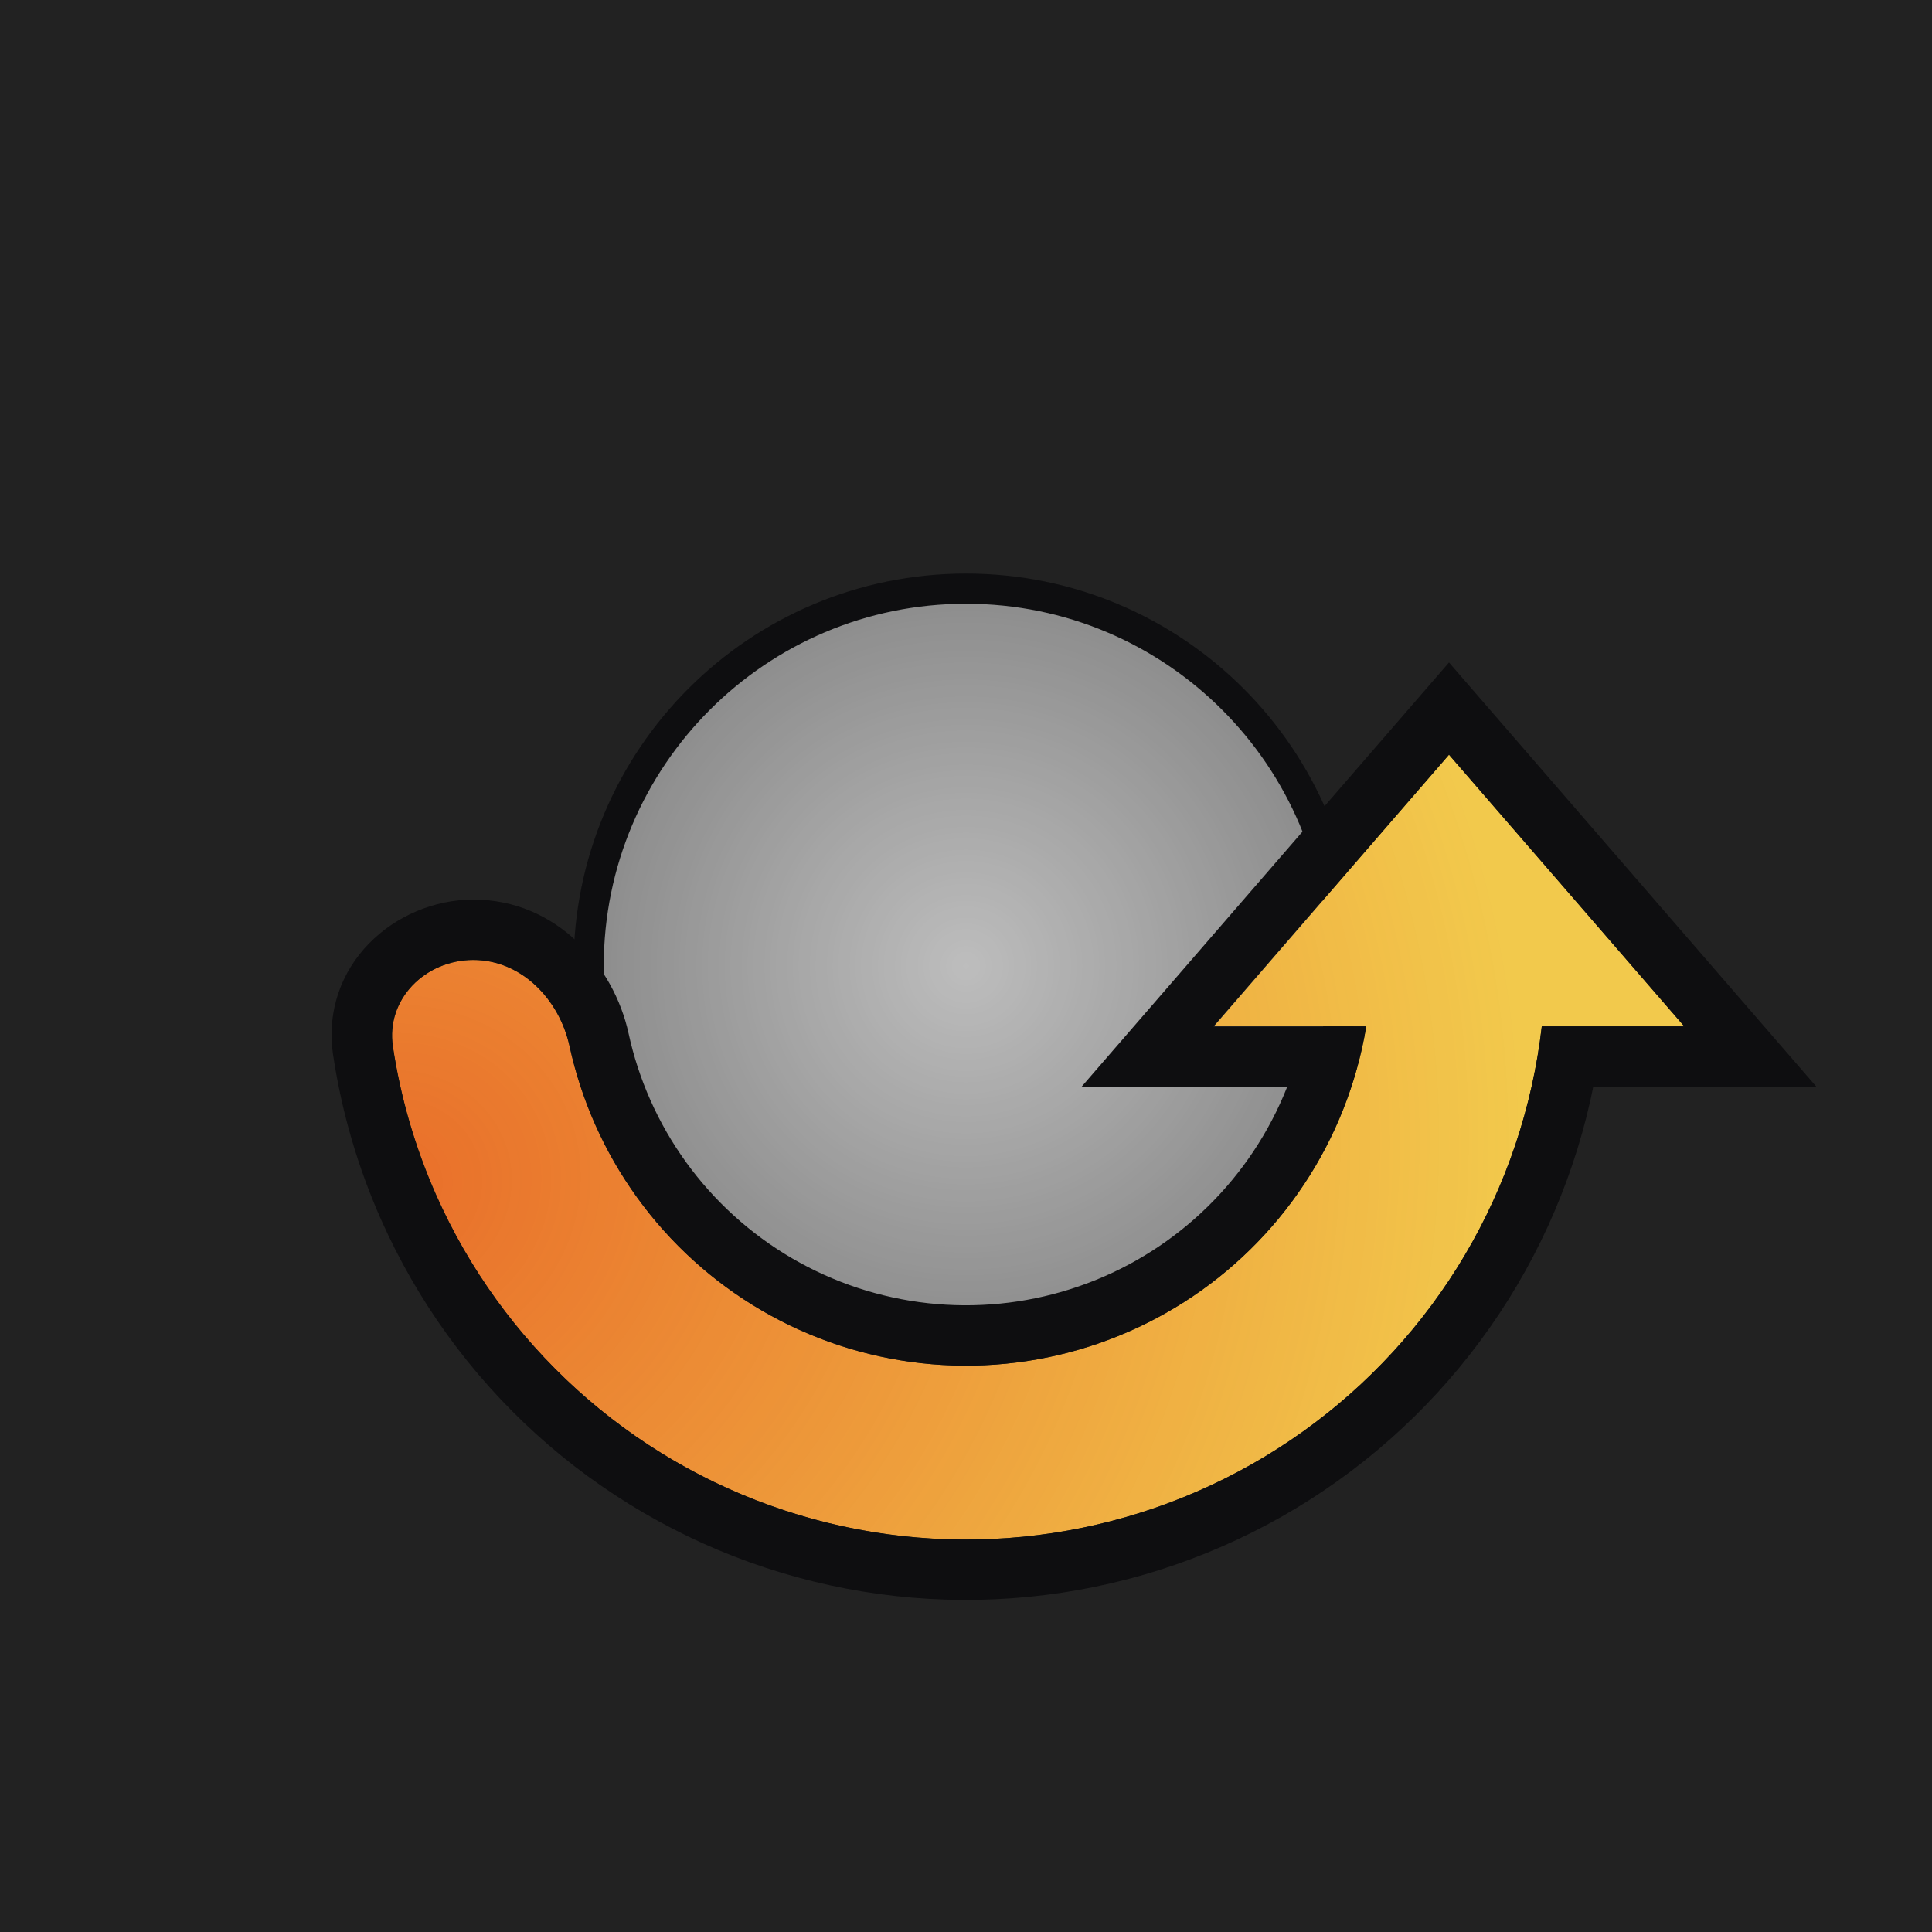
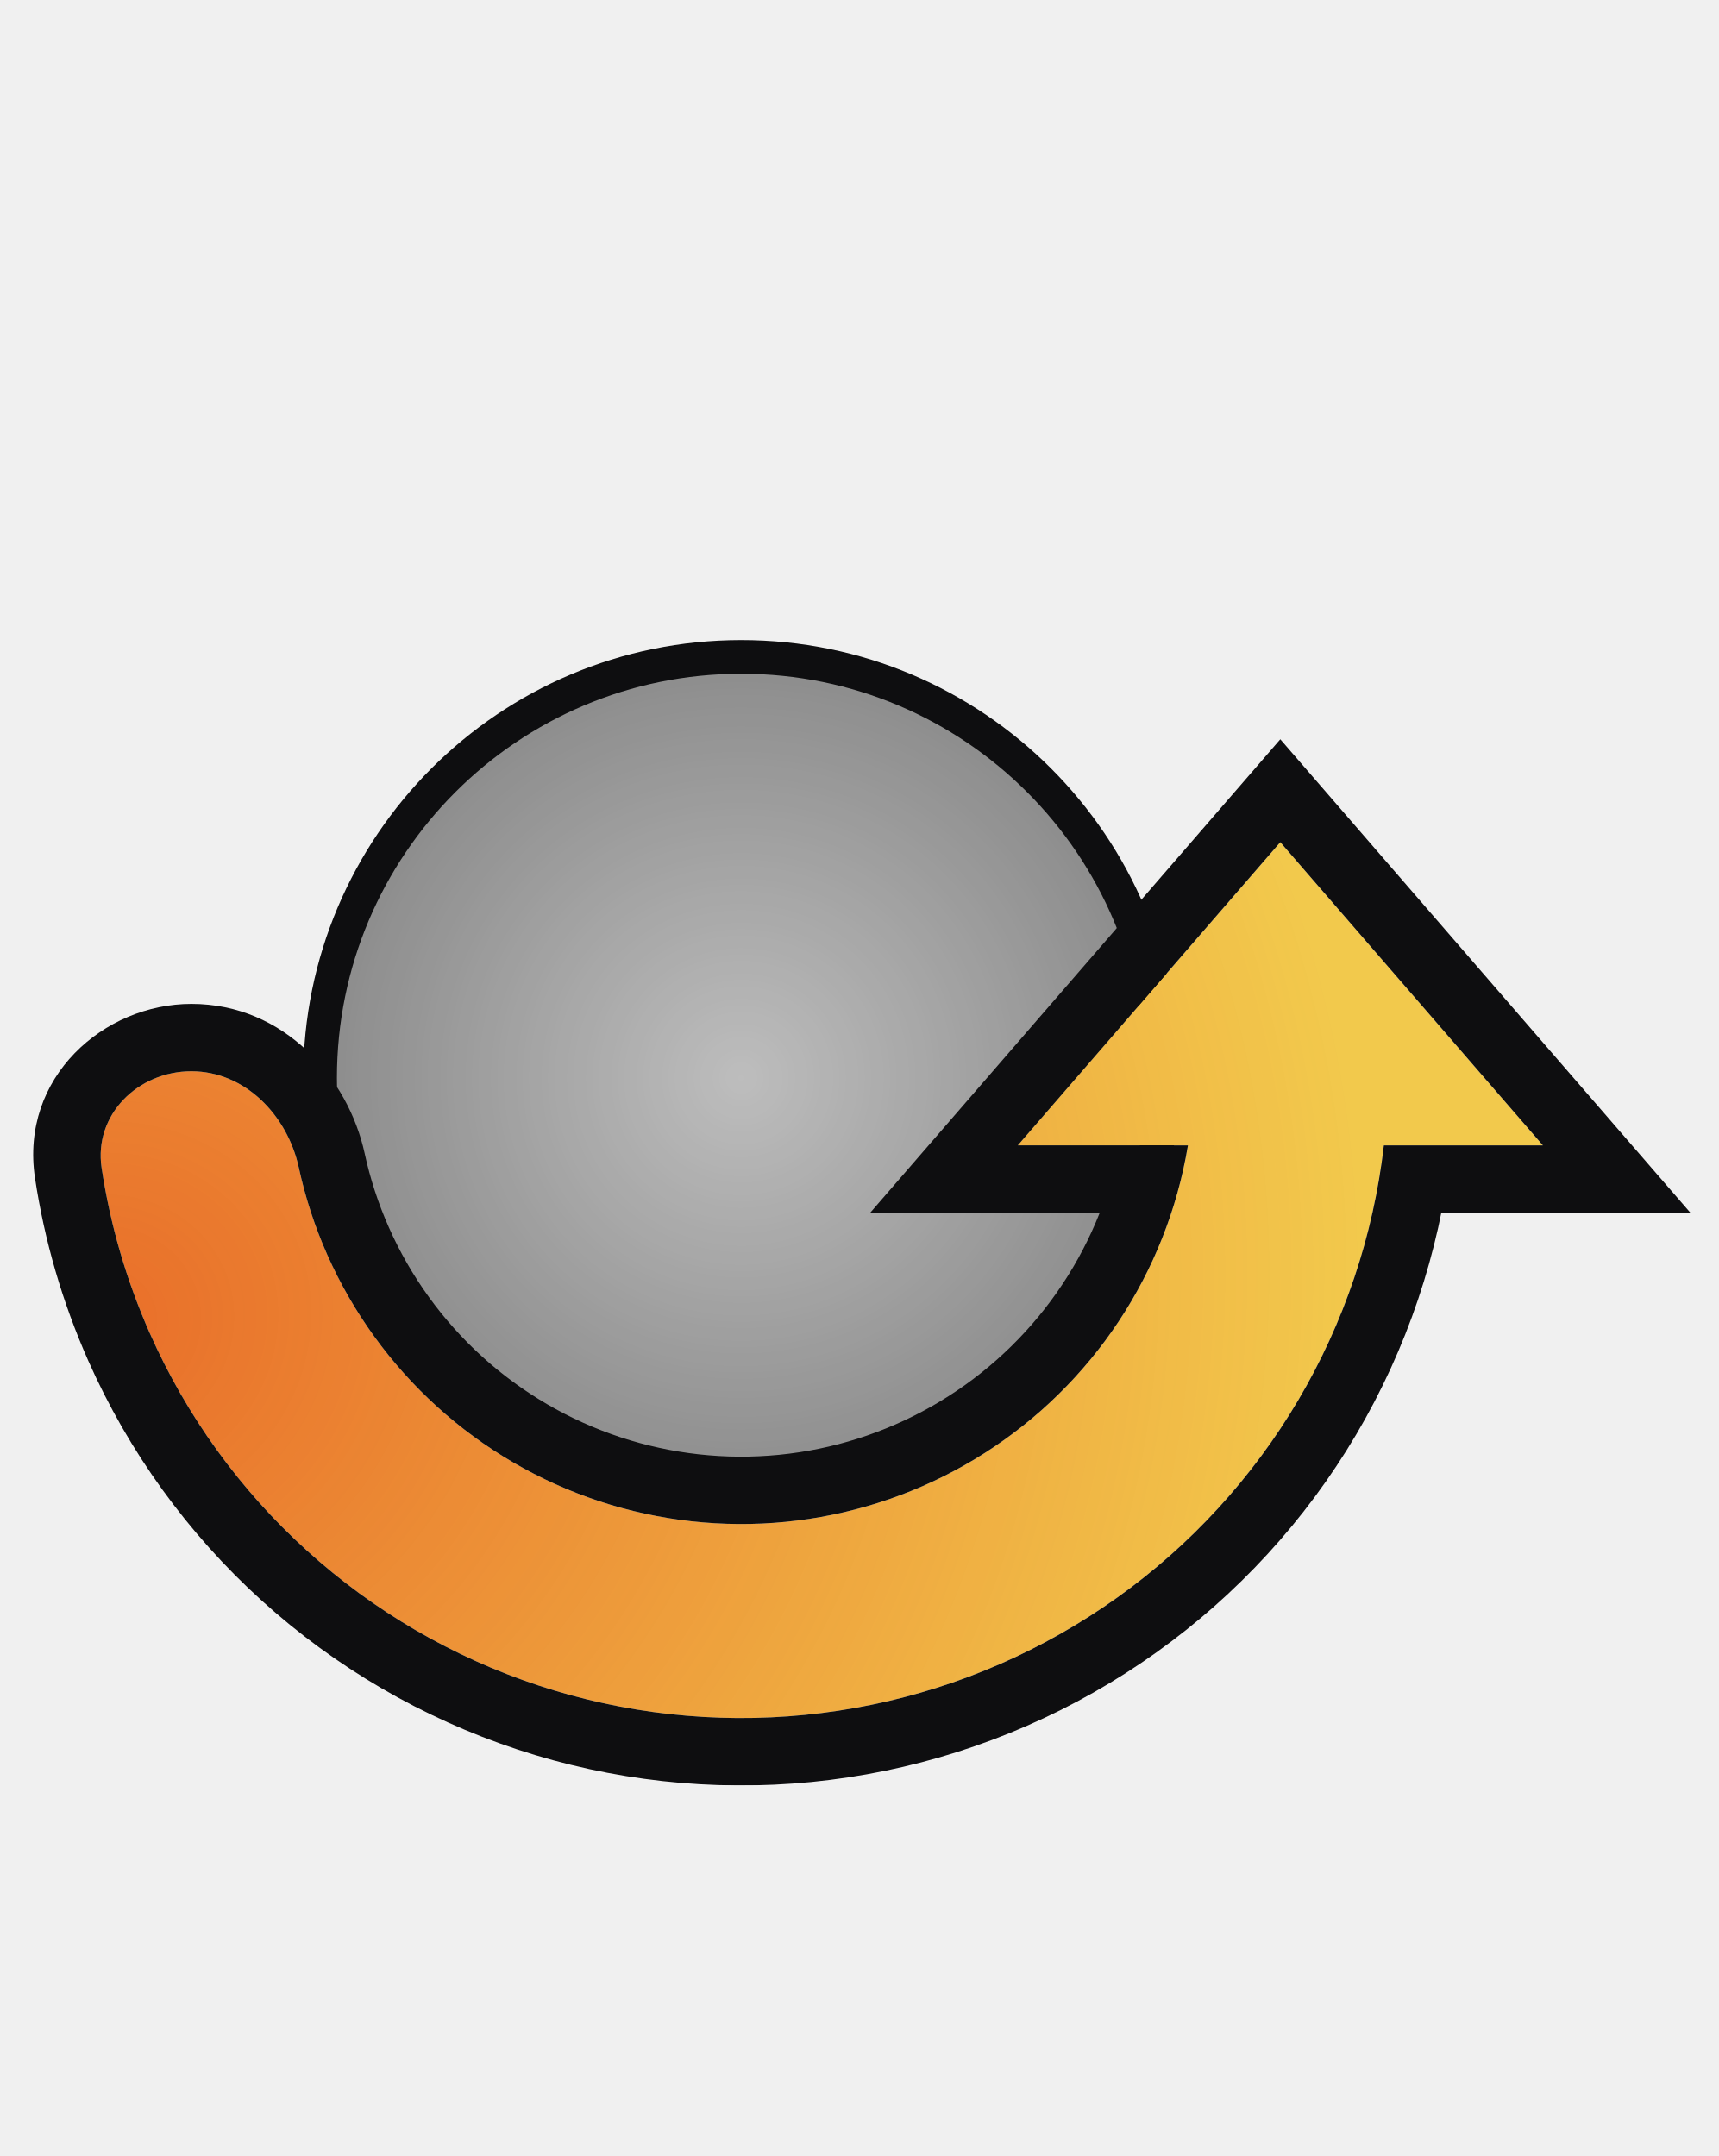
- <svg xmlns="http://www.w3.org/2000/svg" width="64" height="64" viewBox="0 0 64 64" fill="none">
-   <rect width="64" height="64" fill="#222222" />
-   <circle cx="32" cy="32" r="12.5" fill="#BDBDBD" />
-   <circle cx="32" cy="32" r="12.5" fill="url(#paint0_radial_347_60)" fill-opacity="0.25" />
-   <circle cx="32" cy="32" r="12.5" stroke="#0E0E10" />
-   <mask id="path-2-outside-1_347_60" maskUnits="userSpaceOnUse" x="9.988" y="21" width="51" height="32" fill="black">
-     <rect fill="white" x="9.988" y="21" width="51" height="32" />
-     <path fill-rule="evenodd" clip-rule="evenodd" d="M55.794 34L48 25L40.206 34H45.259C45.218 34.248 45.169 34.495 45.114 34.742C44.703 36.572 43.914 38.297 42.797 39.804C41.679 41.311 40.259 42.568 38.626 43.493C36.994 44.418 35.186 44.991 33.319 45.175C31.452 45.359 29.567 45.15 27.785 44.562C26.004 43.973 24.365 43.018 22.975 41.758C21.585 40.499 20.474 38.962 19.713 37.246C19.343 36.412 19.061 35.545 18.867 34.658C18.529 33.103 17.271 31.8 15.68 31.8C14.09 31.8 12.778 33.096 13.016 34.669C13.271 36.358 13.752 38.011 14.447 39.581C15.534 42.031 17.121 44.227 19.107 46.027C21.093 47.827 23.434 49.191 25.979 50.031C28.524 50.872 31.217 51.17 33.884 50.907C36.552 50.644 39.134 49.825 41.466 48.504C43.798 47.182 45.827 45.388 47.424 43.234C49.02 41.081 50.148 38.618 50.734 36.003C50.883 35.34 50.996 34.672 51.074 34H55.794Z" />
+ <svg xmlns="http://www.w3.org/2000/svg" width="51" height="64" viewBox="0 0 51 64" fill="none">
+   <circle cx="22" cy="32" r="12.5" fill="#BDBDBD" />
+   <circle cx="22" cy="32" r="12.5" fill="url(#paint0_radial_347_60)" fill-opacity="0.25" />
+   <circle cx="22" cy="32" r="12.5" stroke="#0E0E10" />
+   <mask id="path-2-outside-1_347_60" maskUnits="userSpaceOnUse" x="-0.012" y="21" width="51" height="32" fill="black">
+     <rect fill="white" x="-0.012" y="21" width="51" height="32" />
+     <path fill-rule="evenodd" clip-rule="evenodd" d="M45.794 34L38 25L30.206 34H35.259C35.218 34.248 35.169 34.496 35.114 34.742C34.703 36.573 33.914 38.297 32.797 39.804C31.679 41.312 30.259 42.568 28.626 43.493C26.994 44.418 25.186 44.991 23.319 45.175C21.452 45.359 19.567 45.15 17.785 44.562C16.004 43.974 14.365 43.019 12.975 41.759C11.585 40.499 10.474 38.962 9.713 37.247C9.343 36.413 9.061 35.545 8.868 34.658C8.529 33.104 7.271 31.8 5.68 31.8C4.09 31.8 2.778 33.096 3.016 34.669C3.271 36.359 3.752 38.011 4.448 39.581C5.534 42.031 7.121 44.227 9.107 46.027C11.093 47.827 13.434 49.191 15.979 50.032C18.524 50.872 21.217 51.17 23.884 50.907C26.552 50.644 29.134 49.826 31.466 48.504C33.798 47.183 35.827 45.388 37.424 43.235C39.02 41.082 40.148 38.618 40.734 36.003C40.883 35.34 40.996 34.672 41.074 34H45.794Z" />
  </mask>
-   <path fill-rule="evenodd" clip-rule="evenodd" d="M55.794 34L48 25L40.206 34H45.259C45.218 34.248 45.169 34.495 45.114 34.742C44.703 36.572 43.914 38.297 42.797 39.804C41.679 41.311 40.259 42.568 38.626 43.493C36.994 44.418 35.186 44.991 33.319 45.175C31.452 45.359 29.567 45.15 27.785 44.562C26.004 43.973 24.365 43.018 22.975 41.758C21.585 40.499 20.474 38.962 19.713 37.246C19.343 36.412 19.061 35.545 18.867 34.658C18.529 33.103 17.271 31.8 15.68 31.8C14.09 31.8 12.778 33.096 13.016 34.669C13.271 36.358 13.752 38.011 14.447 39.581C15.534 42.031 17.121 44.227 19.107 46.027C21.093 47.827 23.434 49.191 25.979 50.031C28.524 50.872 31.217 51.17 33.884 50.907C36.552 50.644 39.134 49.825 41.466 48.504C43.798 47.182 45.827 45.388 47.424 43.234C49.02 41.081 50.148 38.618 50.734 36.003C50.883 35.34 50.996 34.672 51.074 34H55.794Z" fill="#F2C94C" />
-   <path fill-rule="evenodd" clip-rule="evenodd" d="M55.794 34L48 25L40.206 34H45.259C45.218 34.248 45.169 34.495 45.114 34.742C44.703 36.572 43.914 38.297 42.797 39.804C41.679 41.311 40.259 42.568 38.626 43.493C36.994 44.418 35.186 44.991 33.319 45.175C31.452 45.359 29.567 45.15 27.785 44.562C26.004 43.973 24.365 43.018 22.975 41.758C21.585 40.499 20.474 38.962 19.713 37.246C19.343 36.412 19.061 35.545 18.867 34.658C18.529 33.103 17.271 31.8 15.68 31.8C14.09 31.8 12.778 33.096 13.016 34.669C13.271 36.358 13.752 38.011 14.447 39.581C15.534 42.031 17.121 44.227 19.107 46.027C21.093 47.827 23.434 49.191 25.979 50.031C28.524 50.872 31.217 51.17 33.884 50.907C36.552 50.644 39.134 49.825 41.466 48.504C43.798 47.182 45.827 45.388 47.424 43.234C49.02 41.081 50.148 38.618 50.734 36.003C50.883 35.34 50.996 34.672 51.074 34H55.794Z" fill="url(#paint1_radial_347_60)" fill-opacity="0.45" />
-   <path d="M48 25L49.512 23.691L48 21.945L46.488 23.691L48 25ZM55.794 34V36H60.172L57.306 32.691L55.794 34ZM40.206 34L38.694 32.691L35.828 36H40.206V34ZM45.259 34L47.232 34.327L47.618 32H45.259V34ZM45.114 34.742L43.163 34.304L43.163 34.304L45.114 34.742ZM42.797 39.804L44.403 40.995L44.403 40.995L42.797 39.804ZM38.626 43.493L39.612 45.233L39.612 45.233L38.626 43.493ZM33.319 45.175L33.123 43.184L33.123 43.184L33.319 45.175ZM27.785 44.562L27.158 46.461L27.158 46.461L27.785 44.562ZM22.975 41.758L24.318 40.276L24.318 40.276L22.975 41.758ZM19.713 37.246L17.885 38.057L17.885 38.057L19.713 37.246ZM18.867 34.658L16.913 35.083L16.913 35.083L18.867 34.658ZM15.68 31.8L15.68 29.8H15.68V31.8ZM13.016 34.669L14.993 34.37L14.993 34.37L13.016 34.669ZM14.447 39.581L12.619 40.391L14.447 39.581ZM19.107 46.027L20.45 44.545L20.45 44.545L19.107 46.027ZM25.979 50.031L26.606 48.132L26.606 48.132L25.979 50.031ZM33.884 50.907L33.688 48.917L33.688 48.917L33.884 50.907ZM41.466 48.504L40.48 46.764L40.48 46.764L41.466 48.504ZM47.424 43.234L49.03 44.425L49.03 44.425L47.424 43.234ZM50.734 36.003L52.686 36.44L52.686 36.44L50.734 36.003ZM51.074 34V32H49.291L49.087 33.771L51.074 34ZM46.488 26.309L54.282 35.309L57.306 32.691L49.512 23.691L46.488 26.309ZM41.718 35.309L49.512 26.309L46.488 23.691L38.694 32.691L41.718 35.309ZM45.259 32H40.206V36H45.259V32ZM43.286 33.673C43.251 33.884 43.21 34.094 43.163 34.304L47.066 35.179C47.129 34.897 47.184 34.613 47.232 34.327L43.286 33.673ZM43.163 34.304C42.813 35.862 42.141 37.33 41.19 38.613L44.403 40.995C45.687 39.264 46.594 37.283 47.066 35.179L43.163 34.304ZM41.19 38.613C40.239 39.896 39.03 40.965 37.64 41.753L39.612 45.233C41.488 44.17 43.12 42.727 44.403 40.995L41.19 38.613ZM37.64 41.753C36.251 42.54 34.712 43.028 33.123 43.184L33.515 47.165C35.66 46.954 37.737 46.295 39.612 45.233L37.64 41.753ZM33.123 43.184C31.534 43.341 29.929 43.163 28.413 42.663L27.158 46.461C29.205 47.137 31.37 47.377 33.515 47.165L33.123 43.184ZM28.413 42.663C26.896 42.162 25.501 41.349 24.318 40.276L21.632 43.24C23.229 44.688 25.111 45.785 27.158 46.461L28.413 42.663ZM24.318 40.276C23.135 39.204 22.189 37.896 21.542 36.436L17.885 38.057C18.758 40.027 20.035 41.793 21.632 43.24L24.318 40.276ZM21.542 36.436C21.227 35.726 20.986 34.987 20.822 34.232L16.913 35.083C17.135 36.102 17.46 37.099 17.885 38.057L21.542 36.436ZM20.822 34.232C20.34 32.018 18.453 29.8 15.68 29.8L15.68 33.8C16.088 33.8 16.719 34.189 16.913 35.083L20.822 34.232ZM15.68 29.8C13.082 29.8 10.587 31.981 11.038 34.968L14.993 34.37C14.974 34.242 15.006 34.133 15.109 34.025C15.226 33.903 15.427 33.8 15.68 33.8V29.8ZM11.038 34.968C11.32 36.833 11.851 38.658 12.619 40.391L16.276 38.77C15.652 37.364 15.222 35.884 14.993 34.37L11.038 34.968ZM12.619 40.391C13.819 43.097 15.571 45.521 17.764 47.509L20.45 44.545C18.671 42.932 17.249 40.965 16.276 38.77L12.619 40.391ZM17.764 47.509C19.957 49.496 22.542 51.002 25.352 51.93L26.606 48.132C24.326 47.379 22.229 46.157 20.45 44.545L17.764 47.509ZM25.352 51.93C28.162 52.858 31.135 53.188 34.081 52.897L33.688 48.917C31.299 49.152 28.886 48.885 26.606 48.132L25.352 51.93ZM34.081 52.897C37.026 52.607 39.877 51.703 42.452 50.244L40.48 46.764C38.391 47.948 36.078 48.681 33.688 48.917L34.081 52.897ZM42.452 50.244C45.027 48.785 47.268 46.803 49.03 44.425L45.817 42.043C44.387 43.972 42.569 45.58 40.48 46.764L42.452 50.244ZM49.03 44.425C50.793 42.048 52.038 39.328 52.686 36.44L48.783 35.565C48.257 37.908 47.247 40.114 45.817 42.043L49.03 44.425ZM52.686 36.44C52.85 35.709 52.975 34.971 53.06 34.229L49.087 33.771C49.017 34.373 48.916 34.971 48.783 35.565L52.686 36.44ZM55.794 32H51.074V36H55.794V32Z" fill="#0E0E10" mask="url(#path-2-outside-1_347_60)" />
+   <path fill-rule="evenodd" clip-rule="evenodd" d="M45.794 34L38 25L30.206 34H35.259C35.218 34.248 35.169 34.496 35.114 34.742C34.703 36.573 33.914 38.297 32.797 39.804C31.679 41.312 30.259 42.568 28.626 43.493C26.994 44.418 25.186 44.991 23.319 45.175C21.452 45.359 19.567 45.15 17.785 44.562C16.004 43.974 14.365 43.019 12.975 41.759C11.585 40.499 10.474 38.962 9.713 37.247C9.343 36.413 9.061 35.545 8.868 34.658C8.529 33.104 7.271 31.8 5.68 31.8C4.09 31.8 2.778 33.096 3.016 34.669C3.271 36.359 3.752 38.011 4.448 39.581C5.534 42.031 7.121 44.227 9.107 46.027C11.093 47.827 13.434 49.191 15.979 50.032C18.524 50.872 21.217 51.17 23.884 50.907C26.552 50.644 29.134 49.826 31.466 48.504C33.798 47.183 35.827 45.388 37.424 43.235C39.02 41.082 40.148 38.618 40.734 36.003C40.883 35.34 40.996 34.672 41.074 34H45.794Z" fill="#F2C94C" />
+   <path fill-rule="evenodd" clip-rule="evenodd" d="M45.794 34L38 25L30.206 34H35.259C35.218 34.248 35.169 34.496 35.114 34.742C34.703 36.573 33.914 38.297 32.797 39.804C31.679 41.312 30.259 42.568 28.626 43.493C26.994 44.418 25.186 44.991 23.319 45.175C21.452 45.359 19.567 45.15 17.785 44.562C16.004 43.974 14.365 43.019 12.975 41.759C11.585 40.499 10.474 38.962 9.713 37.247C9.343 36.413 9.061 35.545 8.868 34.658C8.529 33.104 7.271 31.8 5.68 31.8C4.09 31.8 2.778 33.096 3.016 34.669C3.271 36.359 3.752 38.011 4.448 39.581C5.534 42.031 7.121 44.227 9.107 46.027C11.093 47.827 13.434 49.191 15.979 50.032C18.524 50.872 21.217 51.17 23.884 50.907C26.552 50.644 29.134 49.826 31.466 48.504C33.798 47.183 35.827 45.388 37.424 43.235C39.02 41.082 40.148 38.618 40.734 36.003C40.883 35.34 40.996 34.672 41.074 34H45.794Z" fill="url(#paint1_radial_347_60)" fill-opacity="0.45" />
+   <path d="M38 25L39.512 23.691L38 21.945L36.488 23.691L38 25ZM45.794 34V36H50.172L47.306 32.691L45.794 34ZM30.206 34L28.694 32.691L25.828 36H30.206V34ZM35.259 34L37.232 34.327L37.618 32H35.259V34ZM35.114 34.742L37.066 35.18L37.066 35.18L35.114 34.742ZM32.797 39.804L34.403 40.995L34.403 40.995L32.797 39.804ZM28.626 43.493L27.64 41.753L27.64 41.753L28.626 43.493ZM23.319 45.175L23.123 43.185L23.123 43.185L23.319 45.175ZM17.785 44.562L18.413 42.663L18.413 42.663L17.785 44.562ZM12.975 41.759L14.318 40.277L14.318 40.277L12.975 41.759ZM9.713 37.247L7.885 38.057L7.885 38.057L9.713 37.247ZM8.868 34.658L10.822 34.233L10.822 34.233L8.868 34.658ZM5.68 31.8L5.68 29.8H5.68V31.8ZM3.016 34.669L4.993 34.37L4.993 34.37L3.016 34.669ZM4.448 39.581L2.619 40.392L2.619 40.392L4.448 39.581ZM9.107 46.027L10.45 44.545L10.45 44.545L9.107 46.027ZM15.979 50.032L16.606 48.132L16.606 48.132L15.979 50.032ZM23.884 50.907L23.688 48.917L23.688 48.917L23.884 50.907ZM31.466 48.504L30.48 46.764L30.48 46.764L31.466 48.504ZM37.424 43.235L39.03 44.426L39.03 44.426L37.424 43.235ZM40.734 36.003L38.783 35.565L38.783 35.565L40.734 36.003ZM41.074 34V32H39.291L39.087 33.771L41.074 34ZM36.488 26.309L44.282 35.309L47.306 32.691L39.512 23.691L36.488 26.309ZM31.718 35.309L39.512 26.309L36.488 23.691L28.694 32.691L31.718 35.309ZM35.259 32H30.206V36H35.259V32ZM33.286 33.673C33.251 33.884 33.21 34.095 33.163 34.304L37.066 35.18C37.129 34.897 37.184 34.613 37.232 34.327L33.286 33.673ZM33.163 34.304C32.813 35.862 32.141 37.33 31.19 38.613L34.403 40.995C35.687 39.264 36.594 37.283 37.066 35.18L33.163 34.304ZM31.19 38.613C30.239 39.896 29.03 40.966 27.64 41.753L29.612 45.233C31.488 44.17 33.12 42.727 34.403 40.995L31.19 38.613ZM27.64 41.753C26.251 42.54 24.712 43.028 23.123 43.185L23.515 47.166C25.66 46.954 27.737 46.296 29.612 45.233L27.64 41.753ZM23.123 43.185C21.534 43.342 19.929 43.164 18.413 42.663L17.158 46.461C19.205 47.137 21.37 47.377 23.515 47.166L23.123 43.185ZM18.413 42.663C16.896 42.162 15.501 41.349 14.318 40.277L11.632 43.241C13.229 44.688 15.111 45.785 17.158 46.461L18.413 42.663ZM14.318 40.277C13.135 39.205 12.189 37.896 11.542 36.436L7.885 38.057C8.758 40.028 10.035 41.794 11.632 43.241L14.318 40.277ZM11.542 36.436C11.227 35.726 10.986 34.988 10.822 34.233L6.913 35.083C7.135 36.102 7.46 37.099 7.885 38.057L11.542 36.436ZM10.822 34.233C10.34 32.019 8.453 29.8 5.68 29.8L5.68 33.8C6.088 33.8 6.719 34.189 6.913 35.083L10.822 34.233ZM5.68 29.8C3.082 29.8 0.587 31.981 1.038 34.968L4.993 34.37C4.974 34.242 5.006 34.134 5.109 34.026C5.226 33.904 5.427 33.8 5.68 33.8V29.8ZM1.038 34.968C1.32 36.834 1.851 38.658 2.619 40.392L6.276 38.771C5.652 37.364 5.222 35.884 4.993 34.37L1.038 34.968ZM2.619 40.392C3.819 43.097 5.571 45.522 7.764 47.509L10.45 44.545C8.671 42.933 7.249 40.966 6.276 38.771L2.619 40.392ZM7.764 47.509C9.957 49.496 12.542 51.002 15.352 51.931L16.606 48.132C14.326 47.379 12.229 46.157 10.45 44.545L7.764 47.509ZM15.352 51.931C18.162 52.859 21.135 53.188 24.081 52.898L23.688 48.917C21.299 49.153 18.886 48.885 16.606 48.132L15.352 51.931ZM24.081 52.898C27.026 52.607 29.878 51.703 32.452 50.244L30.48 46.764C28.391 47.948 26.078 48.681 23.688 48.917L24.081 52.898ZM32.452 50.244C35.027 48.785 37.268 46.803 39.03 44.426L35.817 42.044C34.387 43.972 32.569 45.581 30.48 46.764L32.452 50.244ZM39.03 44.426C40.793 42.048 42.038 39.328 42.686 36.441L38.783 35.565C38.257 37.908 37.247 40.115 35.817 42.044L39.03 44.426ZM42.686 36.441C42.85 35.709 42.975 34.971 43.06 34.229L39.087 33.771C39.017 34.373 38.916 34.972 38.783 35.565L42.686 36.441ZM45.794 32H41.074V36H45.794V32Z" fill="#0E0E10" mask="url(#path-2-outside-1_347_60)" />
  <defs>
-     <radialGradient id="paint0_radial_347_60" cx="0" cy="0" r="1" gradientUnits="userSpaceOnUse" gradientTransform="translate(32 32) rotate(90) scale(12)">
+     <radialGradient id="paint0_radial_347_60" cx="0" cy="0" r="1" gradientUnits="userSpaceOnUse" gradientTransform="translate(22 32) rotate(90) scale(12)">
      <stop stop-opacity="0" />
      <stop offset="1" />
    </radialGradient>
-     <radialGradient id="paint1_radial_347_60" cx="0" cy="0" r="1" gradientUnits="userSpaceOnUse" gradientTransform="translate(13 39) rotate(-21.8014) scale(37.6962 35.5941)">
+     <radialGradient id="paint1_radial_347_60" cx="0" cy="0" r="1" gradientUnits="userSpaceOnUse" gradientTransform="translate(3 39.0002) rotate(-21.8017) scale(37.6962 35.5946)">
      <stop stop-color="#DE0000" />
      <stop offset="1" stop-color="#DE0000" stop-opacity="0" />
    </radialGradient>
  </defs>
</svg>
